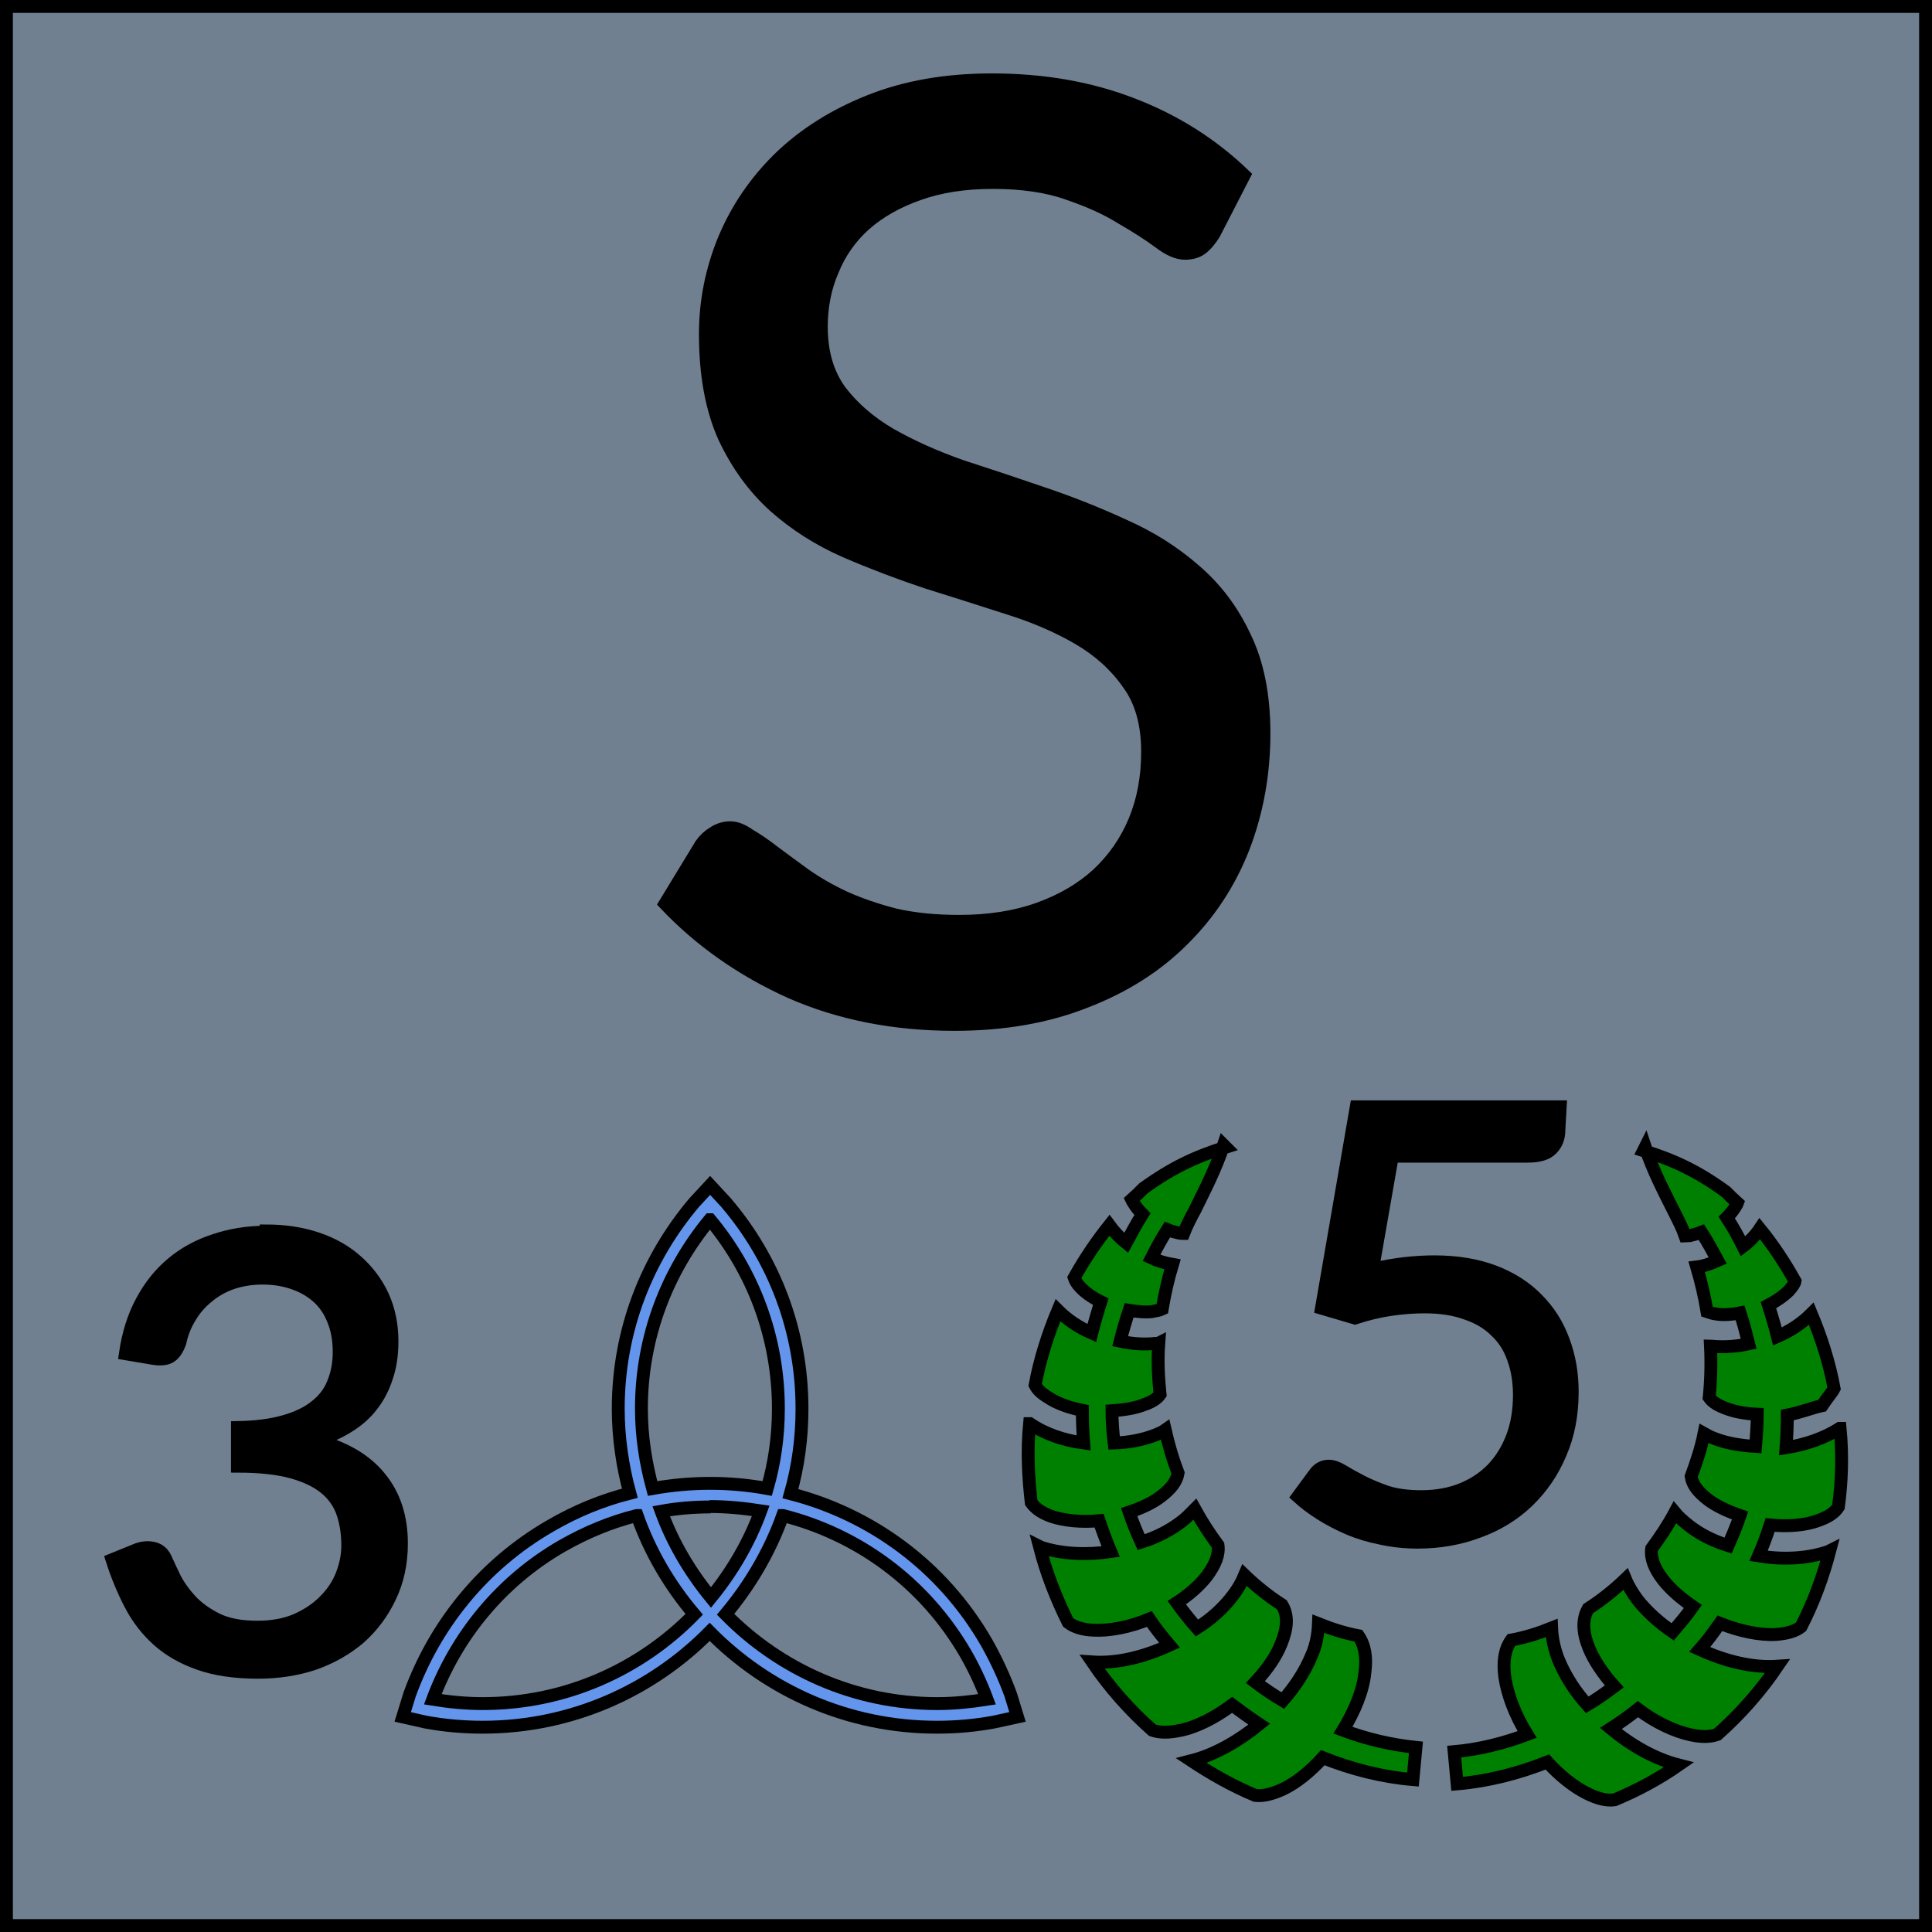
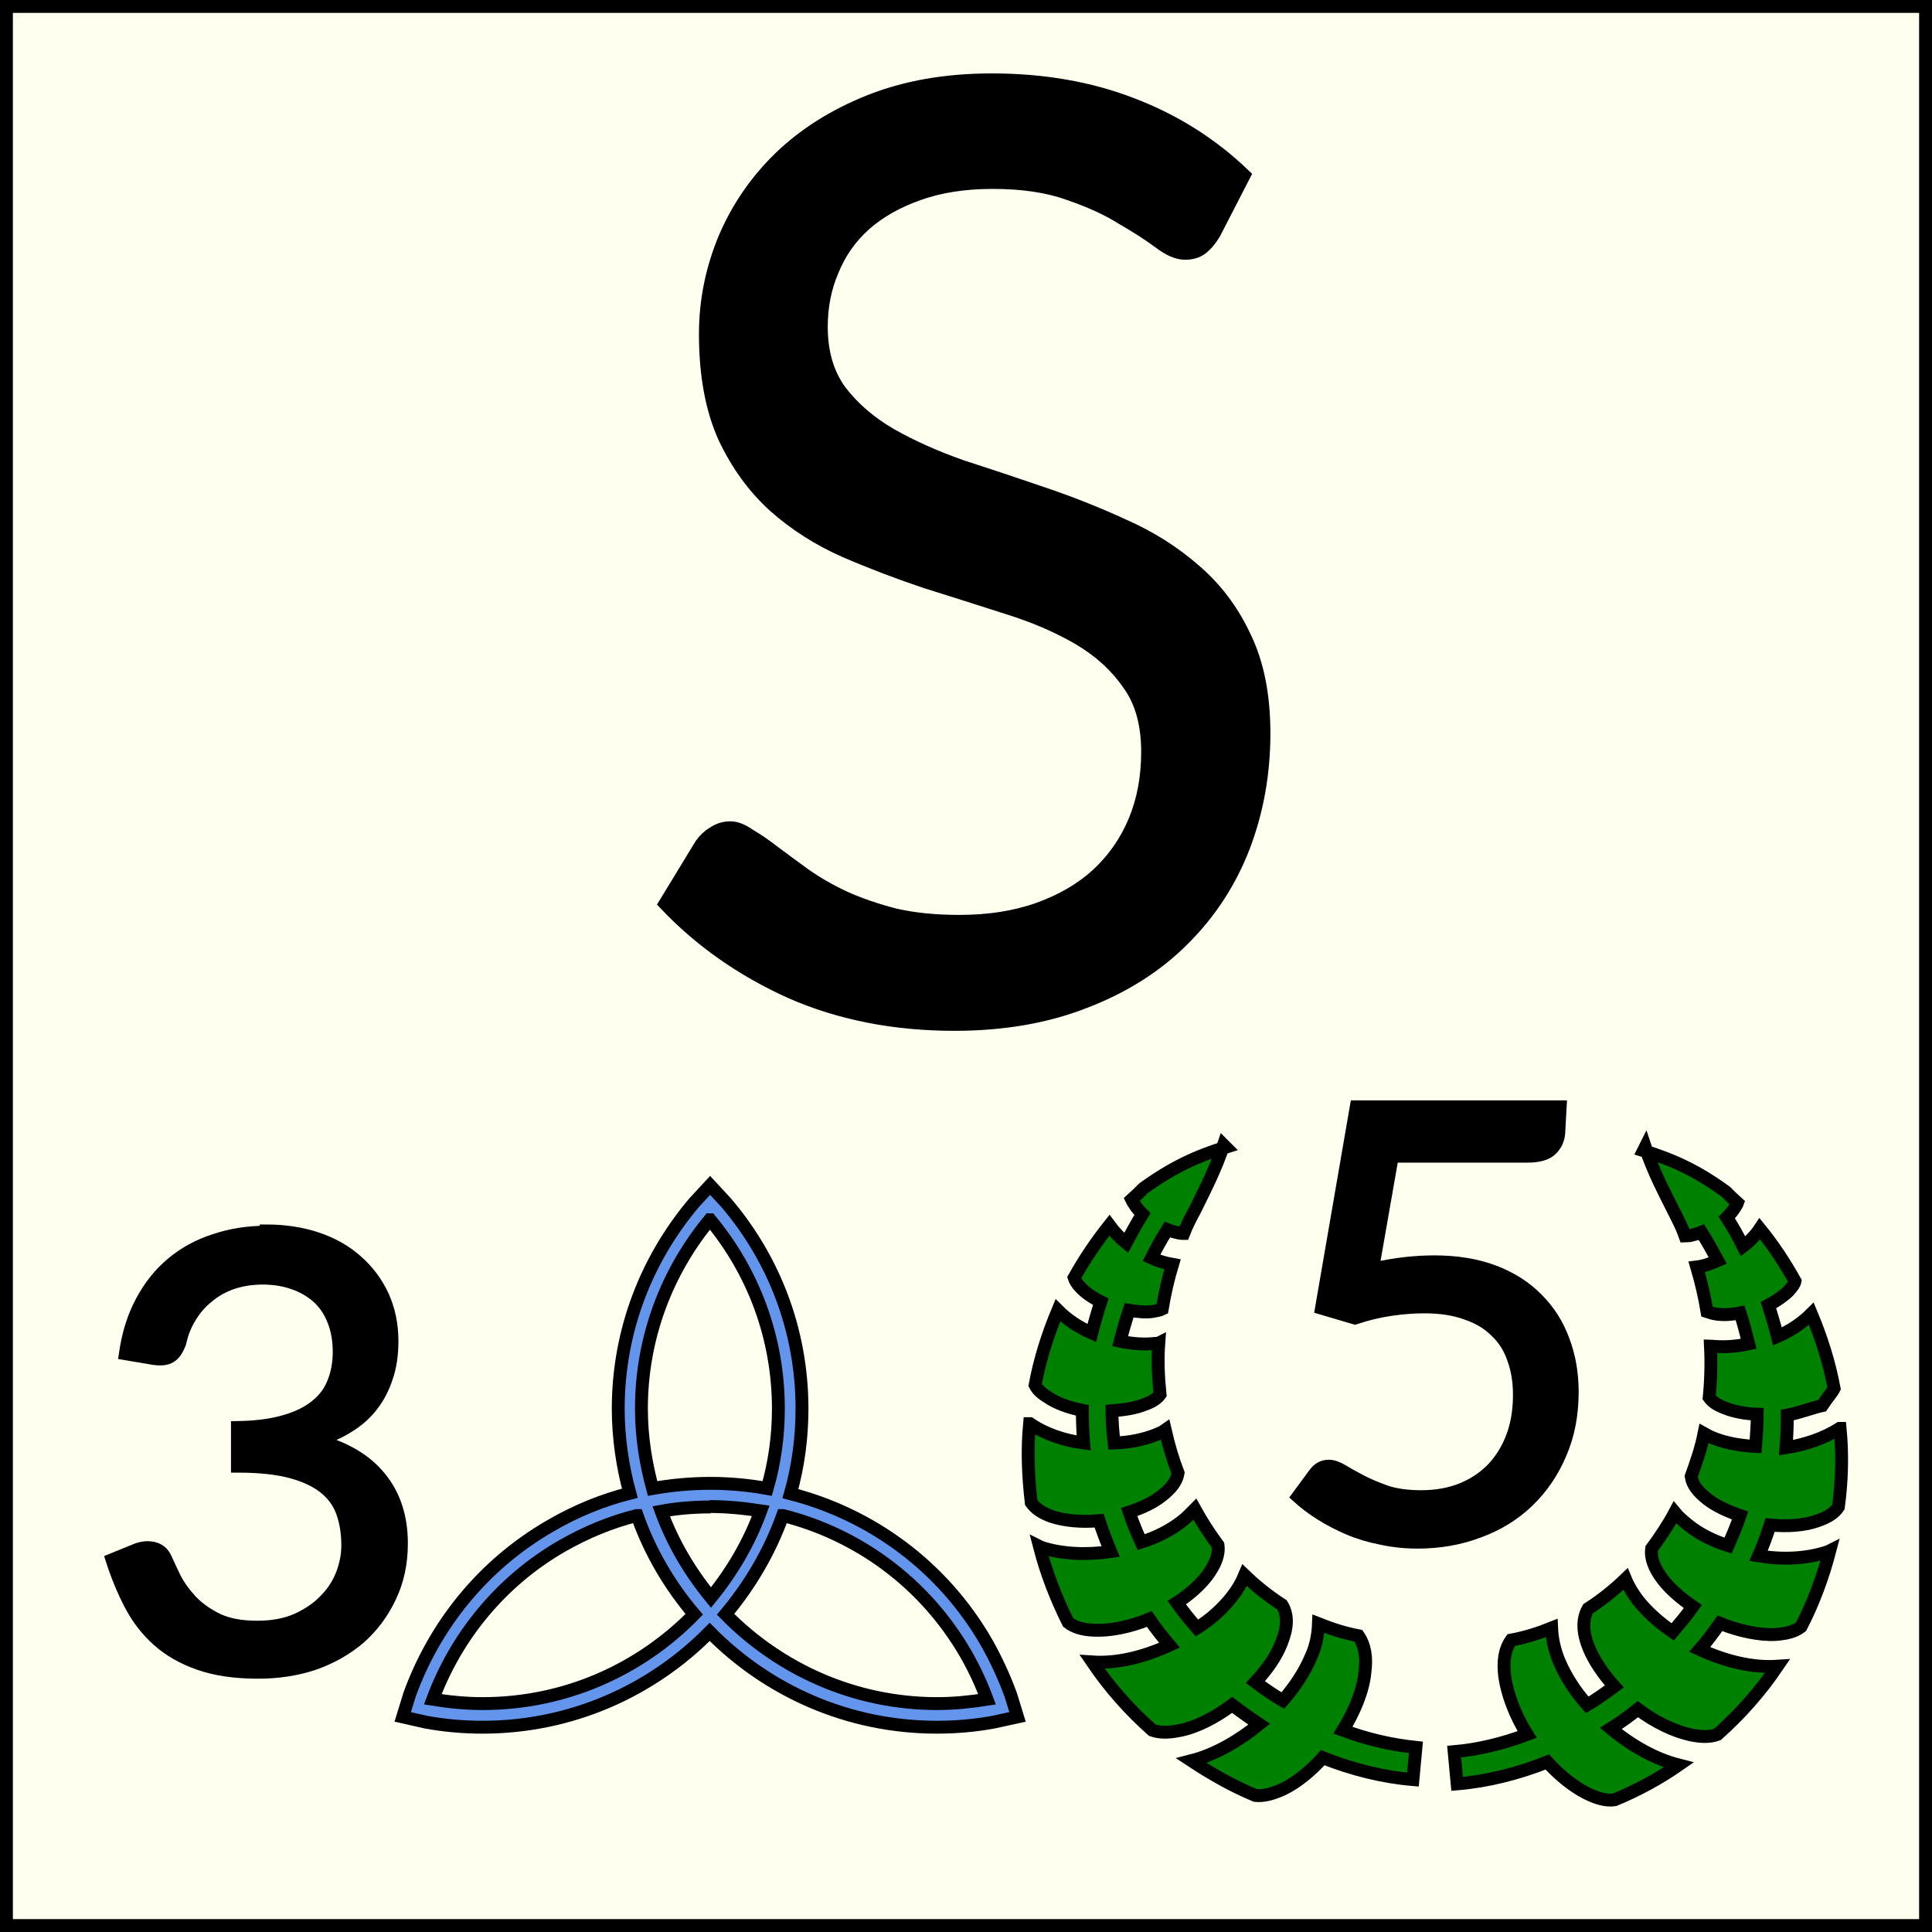
<svg xmlns="http://www.w3.org/2000/svg" height="45" width="45" viewbox="0 0 45 45">
-   <rect x="0" y="0" width="45" height="45" style="fill:#708090;stroke:#000000;stroke-width:0.6px" />
+   <rect x="0" y="0" width="45" height="45" style="fill:#fffff0;stroke:#000000;stroke-width:0.6px" />
  <path d="m 28.28,5.44 q -0.14,0.23 -0.30,0.35 -0.15,0.11 -0.38,0.11 -0.26,0 -0.60,-0.26 -0.35,-0.26 -0.87,-0.56 -0.51,-0.32 -1.25,-0.57 -0.72,-0.26 -1.76,-0.26 -0.98,0 -1.73,0.27 -0.74,0.26 -1.25,0.71 -0.50,0.45 -0.75,1.07 -0.26,0.60 -0.26,1.31 0,0.90 0.44,1.50 0.45,0.59 1.17,1.01 0.74,0.42 1.65,0.74 0.93,0.30 1.89,0.63 0.98,0.33 1.89,0.75 0.93,0.41 1.65,1.04 0.74,0.63 1.17,1.55 0.45,0.92 0.45,2.25 0,1.41 -0.48,2.66 -0.48,1.23 -1.41,2.15 -0.92,0.92 -2.27,1.44 -1.34,0.53 -3.05,0.53 -2.10,0 -3.81,-0.75 -1.71,-0.77 -2.93,-2.06 l 0.84,-1.38 q 0.12,-0.17 0.29,-0.27 0.18,-0.12 0.39,-0.12 0.20,0 0.44,0.17 0.26,0.15 0.57,0.39 0.32,0.24 0.72,0.53 0.41,0.29 0.92,0.53 0.53,0.24 1.19,0.41 0.66,0.15 1.49,0.15 1.04,0 1.85,-0.29 0.81,-0.29 1.37,-0.80 0.57,-0.53 0.87,-1.25 0.30,-0.72 0.30,-1.61 0,-0.98 -0.45,-1.59 -0.44,-0.63 -1.16,-1.05 -0.72,-0.42 -1.65,-0.71 -0.93,-0.30 -1.89,-0.60 -0.96,-0.32 -1.89,-0.72 -0.93,-0.41 -1.65,-1.05 -0.72,-0.65 -1.17,-1.61 -0.44,-0.98 -0.44,-2.40 0,-1.14 0.44,-2.21 0.45,-1.07 1.29,-1.89 0.86,-0.83 2.09,-1.32 1.25,-0.50 2.85,-0.50 1.80,0 3.27,0.57 1.49,0.57 2.61,1.65 z" style="fill:#000000;stroke:#000000;stroke-width:0.3px" />
  <path d="m 16.54,28.41 c 0.99,1.19 1.59,2.72 1.59,4.40 0,0.65 -0.09,1.27 -0.26,1.86 -0.88,-0.16 -1.77,-0.16 -2.67,0 -0.16,-0.59 -0.26,-1.21 -0.26,-1.86 0,-1.67 0.60,-3.20 1.59,-4.40 z m -0.01,6.68 c 0.40,0 0.80,0.04 1.19,0.10 -0.27,0.74 -0.67,1.42 -1.16,2.02 -0.49,-0.60 -0.89,-1.27 -1.16,-2.01 0.38,-0.07 0.77,-0.10 1.15,-0.10 z m -1.69,0.21 c 0.30,0.85 0.76,1.63 1.33,2.30 -1.25,1.28 -2.99,2.08 -4.93,2.08 -0.40,0 -0.79,-0.04 -1.16,-0.10 0.54,-1.45 1.57,-2.74 3.01,-3.57 0.56,-0.32 1.14,-0.56 1.74,-0.71 z m 3.40,0 c 1.73,0.44 3.29,1.55 4.26,3.23 0.20,0.35 0.36,0.70 0.49,1.05 -0.38,0.06 -0.77,0.10 -1.16,0.10 -1.93,0 -3.67,-0.80 -4.93,-2.08 0.57,-0.68 1.03,-1.46 1.33,-2.30 z m 5.46,4.69 -0.16,-0.52 c -0.15,-0.41 -0.34,-0.82 -0.56,-1.21 -1.03,-1.79 -2.70,-2.99 -4.57,-3.47 0.18,-0.63 0.27,-1.30 0.27,-1.98 0,-1.83 -0.66,-3.50 -1.77,-4.80 l -0.37,-0.40 -0.37,0.40 c -1.10,1.30 -1.77,2.97 -1.77,4.80 0,0.68 0.10,1.35 0.27,1.97 -0.63,0.16 -1.25,0.41 -1.85,0.76 -1.58,0.91 -2.70,2.33 -3.28,3.93 L 9.38,39.99 9.91,40.11 c 0.43,0.08 0.88,0.12 1.33,0.12 2.07,0 3.94,-0.85 5.29,-2.22 1.35,1.37 3.22,2.22 5.29,2.22 0.46,0 0.90,-0.04 1.33,-0.12 z" style="fill:#6495ed;stroke:#000000;stroke-width:0.3px" />
  <path d="m 6.20,28.67 q 0.64,0 1.18,0.18 0.54,0.18 0.92,0.52 0.39,0.34 0.61,0.81 0.22,0.48 0.22,1.06 0,0.48 -0.13,0.85 -0.12,0.37 -0.35,0.66 -0.22,0.28 -0.55,0.48 -0.32,0.20 -0.72,0.32 0.98,0.26 1.47,0.87 0.50,0.61 0.50,1.53 0,0.69 -0.27,1.25 -0.26,0.55 -0.71,0.95 -0.46,0.39 -1.06,0.60 -0.60,0.20 -1.30,0.20 -0.80,0 -1.37,-0.20 -0.57,-0.20 -0.96,-0.55 -0.39,-0.35 -0.64,-0.83 -0.25,-0.48 -0.43,-1.04 l 0.54,-0.22 q 0.21,-0.09 0.41,-0.05 0.20,0.04 0.29,0.23 0.09,0.20 0.22,0.47 0.14,0.27 0.38,0.53 0.24,0.25 0.60,0.43 0.37,0.18 0.94,0.18 0.53,0 0.92,-0.17 0.40,-0.18 0.66,-0.45 0.27,-0.27 0.40,-0.61 0.13,-0.34 0.13,-0.67 0,-0.41 -0.11,-0.74 -0.11,-0.34 -0.39,-0.58 -0.29,-0.25 -0.79,-0.39 -0.50,-0.14 -1.28,-0.14 v -0.90 q 0.64,-0.01 1.09,-0.14 0.46,-0.13 0.74,-0.36 0.29,-0.23 0.41,-0.55 0.13,-0.32 0.13,-0.71 0,-0.43 -0.14,-0.76 -0.13,-0.32 -0.37,-0.53 -0.24,-0.21 -0.57,-0.32 -0.32,-0.11 -0.70,-0.11 -0.38,0 -0.71,0.11 -0.32,0.11 -0.57,0.32 -0.25,0.20 -0.41,0.47 -0.17,0.27 -0.24,0.60 -0.09,0.25 -0.23,0.33 -0.13,0.08 -0.39,0.04 l -0.65,-0.11 q 0.10,-0.69 0.38,-1.21 0.28,-0.53 0.71,-0.89 0.43,-0.36 0.99,-0.54 0.56,-0.19 1.20,-0.19 z" style="fill:#000000;stroke:#000000;stroke-width:0.3px" />
  <path d="m 36.31,26.32 q 0,0.27 -0.17,0.44 -0.16,0.17 -0.56,0.17 h -3.15 l -0.46,2.63 q 0.40,-0.09 0.75,-0.13 0.36,-0.04 0.69,-0.04 0.78,0 1.39,0.23 0.60,0.23 1.00,0.64 0.41,0.41 0.61,0.96 0.21,0.55 0.21,1.20 0,0.80 -0.28,1.44 -0.27,0.64 -0.76,1.11 -0.48,0.46 -1.14,0.70 -0.66,0.25 -1.42,0.25 -0.44,0 -0.85,-0.09 -0.41,-0.08 -0.76,-0.23 -0.35,-0.15 -0.65,-0.34 -0.30,-0.19 -0.53,-0.40 l 0.39,-0.53 q 0.13,-0.18 0.33,-0.18 0.14,0 0.32,0.11 0.18,0.11 0.43,0.24 0.25,0.13 0.59,0.25 0.34,0.11 0.81,0.11 0.53,0 0.95,-0.17 0.42,-0.17 0.72,-0.48 0.30,-0.32 0.46,-0.75 0.16,-0.43 0.16,-0.97 0,-0.47 -0.14,-0.85 -0.13,-0.38 -0.41,-0.64 -0.27,-0.27 -0.69,-0.41 -0.41,-0.15 -0.97,-0.15 -0.38,0 -0.79,0.06 -0.41,0.06 -0.83,0.20 l -0.78,-0.23 0.81,-4.69 h 4.75 z" style="fill:#000000;stroke:#000000;stroke-width:0.3px" />
  <path d="m 28.55,26.72 c -0.70,0.22 -1.24,0.47 -1.92,0.96 -0.09,0.09 -0.18,0.18 -0.27,0.26 0.01,0.02 0.02,0.05 0.05,0.09 0.04,0.07 0.11,0.16 0.20,0.25 -0.14,0.22 -0.26,0.45 -0.38,0.67 -0.15,-0.12 -0.28,-0.26 -0.39,-0.41 -0.31,0.39 -0.58,0.79 -0.82,1.22 0.02,0.06 0.06,0.14 0.15,0.23 0.10,0.11 0.27,0.23 0.47,0.33 -0.08,0.25 -0.15,0.49 -0.21,0.73 -0.30,-0.13 -0.57,-0.31 -0.79,-0.53 -0.23,0.55 -0.42,1.14 -0.53,1.74 0.05,0.10 0.14,0.19 0.29,0.28 0.20,0.14 0.50,0.25 0.81,0.31 0,0.26 0.01,0.51 0.03,0.76 -0.46,-0.06 -0.90,-0.21 -1.25,-0.45 0,0 -0.01,0 -0.01,0 -0.06,0.63 -0.03,1.24 0.04,1.84 0.10,0.14 0.25,0.24 0.47,0.32 0.30,0.10 0.70,0.14 1.11,0.10 0.08,0.24 0.17,0.48 0.27,0.72 -0.56,0.08 -1.13,0.06 -1.62,-0.10 -0.02,-0.01 -0.02,-0.01 -0.04,-0.02 0.16,0.62 0.39,1.21 0.67,1.77 0.14,0.11 0.34,0.17 0.59,0.18 0.37,0.02 0.84,-0.07 1.30,-0.26 0.14,0.21 0.31,0.42 0.47,0.61 -0.59,0.27 -1.21,0.43 -1.80,0.39 0.40,0.59 0.87,1.12 1.40,1.59 0.17,0.06 0.37,0.06 0.62,0.01 0.39,-0.07 0.84,-0.30 1.24,-0.60 0,0 0,0 0,0 0.21,0.16 0.42,0.31 0.63,0.45 -0.48,0.39 -1.03,0.71 -1.58,0.85 0.47,0.31 0.96,0.59 1.49,0.81 0.20,0.02 0.41,-0.04 0.65,-0.15 0.31,-0.15 0.63,-0.41 0.92,-0.73 0.68,0.27 1.39,0.45 2.10,0.51 l 0.07,-0.75 c -0.57,-0.06 -1.14,-0.19 -1.70,-0.40 0.27,-0.44 0.47,-0.92 0.51,-1.34 0.05,-0.36 0,-0.64 -0.15,-0.86 -0.32,-0.06 -0.63,-0.16 -0.93,-0.28 -0.01,0.26 -0.06,0.52 -0.17,0.76 -0.15,0.36 -0.38,0.71 -0.66,1.03 -0.22,-0.13 -0.43,-0.27 -0.64,-0.43 0.27,-0.29 0.48,-0.59 0.60,-0.89 0.15,-0.37 0.17,-0.66 0.02,-0.91 -0.31,-0.20 -0.60,-0.43 -0.87,-0.69 -0.07,0.17 -0.17,0.34 -0.28,0.48 -0.22,0.29 -0.51,0.55 -0.83,0.75 -0.16,-0.18 -0.32,-0.38 -0.47,-0.59 0.28,-0.18 0.53,-0.40 0.70,-0.62 0.20,-0.27 0.29,-0.50 0.26,-0.72 -0.20,-0.27 -0.38,-0.55 -0.54,-0.84 -0.10,0.10 -0.20,0.21 -0.31,0.29 -0.27,0.21 -0.59,0.37 -0.94,0.48 -0.10,-0.22 -0.20,-0.46 -0.28,-0.70 0.30,-0.10 0.56,-0.22 0.76,-0.38 0.22,-0.17 0.35,-0.34 0.38,-0.53 -0.12,-0.31 -0.22,-0.65 -0.30,-1.00 -0.07,0.05 -0.15,0.08 -0.22,0.11 -0.31,0.12 -0.63,0.18 -0.97,0.19 -0.03,-0.25 -0.05,-0.50 -0.05,-0.75 0.28,-0.02 0.54,-0.06 0.74,-0.14 0.18,-0.06 0.31,-0.14 0.38,-0.24 -0.04,-0.39 -0.06,-0.79 -0.03,-1.20 -0.02,0.01 -0.05,0.01 -0.08,0.01 -0.26,0.03 -0.54,0.01 -0.82,-0.05 0.06,-0.24 0.13,-0.48 0.21,-0.72 0.19,0.03 0.38,0.05 0.53,0.03 0.10,-0.02 0.18,-0.03 0.24,-0.06 0.06,-0.36 0.14,-0.71 0.24,-1.04 -0.17,-0.03 -0.34,-0.08 -0.49,-0.15 0.11,-0.22 0.23,-0.44 0.37,-0.66 0.10,0.04 0.18,0.06 0.27,0.08 0.05,0.01 0.08,0.01 0.11,0.01 0.07,-0.18 0.16,-0.36 0.26,-0.54 0.23,-0.47 0.49,-0.97 0.67,-1.52 z m 9.77,0 c 0.18,0.55 0.44,1.04 0.68,1.52 0.09,0.18 0.18,0.35 0.25,0.55 0.03,0 0.06,-0.01 0.11,-0.01 0.08,-0.02 0.17,-0.04 0.27,-0.08 0.14,0.22 0.26,0.44 0.38,0.66 -0.16,0.07 -0.32,0.13 -0.49,0.15 0.10,0.34 0.18,0.68 0.24,1.04 0.06,0.02 0.14,0.05 0.24,0.06 0.15,0.02 0.34,0.01 0.53,-0.03 0.08,0.24 0.14,0.48 0.20,0.72 -0.27,0.06 -0.55,0.08 -0.81,0.06 -0.02,0 -0.06,-0.01 -0.08,-0.01 0.02,0.40 0.01,0.80 -0.03,1.20 0.07,0.10 0.19,0.18 0.38,0.25 0.20,0.08 0.46,0.13 0.74,0.14 0,0.25 -0.02,0.51 -0.04,0.75 -0.34,-0.02 -0.67,-0.07 -0.97,-0.19 -0.08,-0.03 -0.16,-0.07 -0.23,-0.11 -0.07,0.35 -0.18,0.67 -0.30,1.00 0.03,0.19 0.15,0.35 0.38,0.53 0.19,0.15 0.47,0.28 0.76,0.38 -0.08,0.24 -0.18,0.47 -0.28,0.70 -0.35,-0.11 -0.67,-0.27 -0.93,-0.48 -0.11,-0.09 -0.22,-0.18 -0.31,-0.29 -0.16,0.30 -0.35,0.58 -0.54,0.84 -0.03,0.22 0.06,0.46 0.26,0.72 0.17,0.22 0.41,0.43 0.70,0.63 -0.14,0.20 -0.31,0.40 -0.47,0.59 -0.32,-0.22 -0.60,-0.47 -0.82,-0.75 -0.11,-0.15 -0.21,-0.31 -0.28,-0.48 -0.27,0.26 -0.56,0.49 -0.87,0.69 -0.14,0.25 -0.13,0.55 0.02,0.92 0.12,0.29 0.33,0.60 0.59,0.89 -0.20,0.15 -0.41,0.30 -0.63,0.43 -0.28,-0.31 -0.51,-0.67 -0.66,-1.03 -0.10,-0.24 -0.16,-0.51 -0.17,-0.76 -0.30,0.12 -0.61,0.22 -0.94,0.28 -0.15,0.21 -0.20,0.49 -0.15,0.86 0.06,0.41 0.24,0.89 0.52,1.34 -0.56,0.21 -1.13,0.35 -1.70,0.40 l 0.07,0.75 c 0.71,-0.06 1.42,-0.24 2.10,-0.51 0.29,0.32 0.62,0.58 0.92,0.73 0.24,0.12 0.46,0.18 0.65,0.15 0.53,-0.22 1.03,-0.49 1.49,-0.81 -0.55,-0.14 -1.10,-0.45 -1.58,-0.85 0.22,-0.14 0.43,-0.29 0.63,-0.45 0.41,0.31 0.86,0.52 1.24,0.60 0.24,0.05 0.44,0.05 0.61,-0.01 0.53,-0.47 1.00,-1.00 1.40,-1.59 -0.59,0.04 -1.22,-0.12 -1.81,-0.39 0.17,-0.19 0.32,-0.40 0.47,-0.61 0.45,0.18 0.92,0.28 1.30,0.26 0.26,-0.02 0.45,-0.07 0.59,-0.18 0.29,-0.56 0.51,-1.16 0.67,-1.77 -0.02,0.01 -0.02,0.01 -0.04,0.02 -0.50,0.17 -1.07,0.19 -1.62,0.10 0.10,-0.23 0.19,-0.47 0.27,-0.72 0.41,0.04 0.81,0.01 1.11,-0.10 0.23,-0.08 0.39,-0.18 0.48,-0.32 0.08,-0.59 0.10,-1.21 0.04,-1.83 0,0 0,0 -0.01,0 -0.36,0.23 -0.80,0.38 -1.25,0.45 0.02,-0.25 0.03,-0.51 0.03,-0.76 0.31,-0.06 0.61,-0.18 0.81,-0.22 0.14,-0.21 0.23,-0.30 0.28,-0.40 -0.11,-0.60 -0.30,-1.19 -0.53,-1.74 -0.22,0.22 -0.49,0.40 -0.79,0.53 -0.06,-0.24 -0.13,-0.48 -0.21,-0.73 0.19,-0.10 0.36,-0.22 0.47,-0.33 0.09,-0.10 0.14,-0.17 0.15,-0.23 -0.24,-0.43 -0.51,-0.84 -0.82,-1.22 -0.10,0.15 -0.23,0.29 -0.39,0.41 -0.11,-0.22 -0.23,-0.44 -0.38,-0.67 0.08,-0.08 0.16,-0.18 0.20,-0.25 0.02,-0.04 0.04,-0.06 0.05,-0.09 -0.09,-0.08 -0.18,-0.17 -0.27,-0.26 -0.67,-0.49 -1.22,-0.74 -1.92,-0.96 z" style="fill:#008000;stroke:#000000;stroke-width:0.3px" />
</svg>
